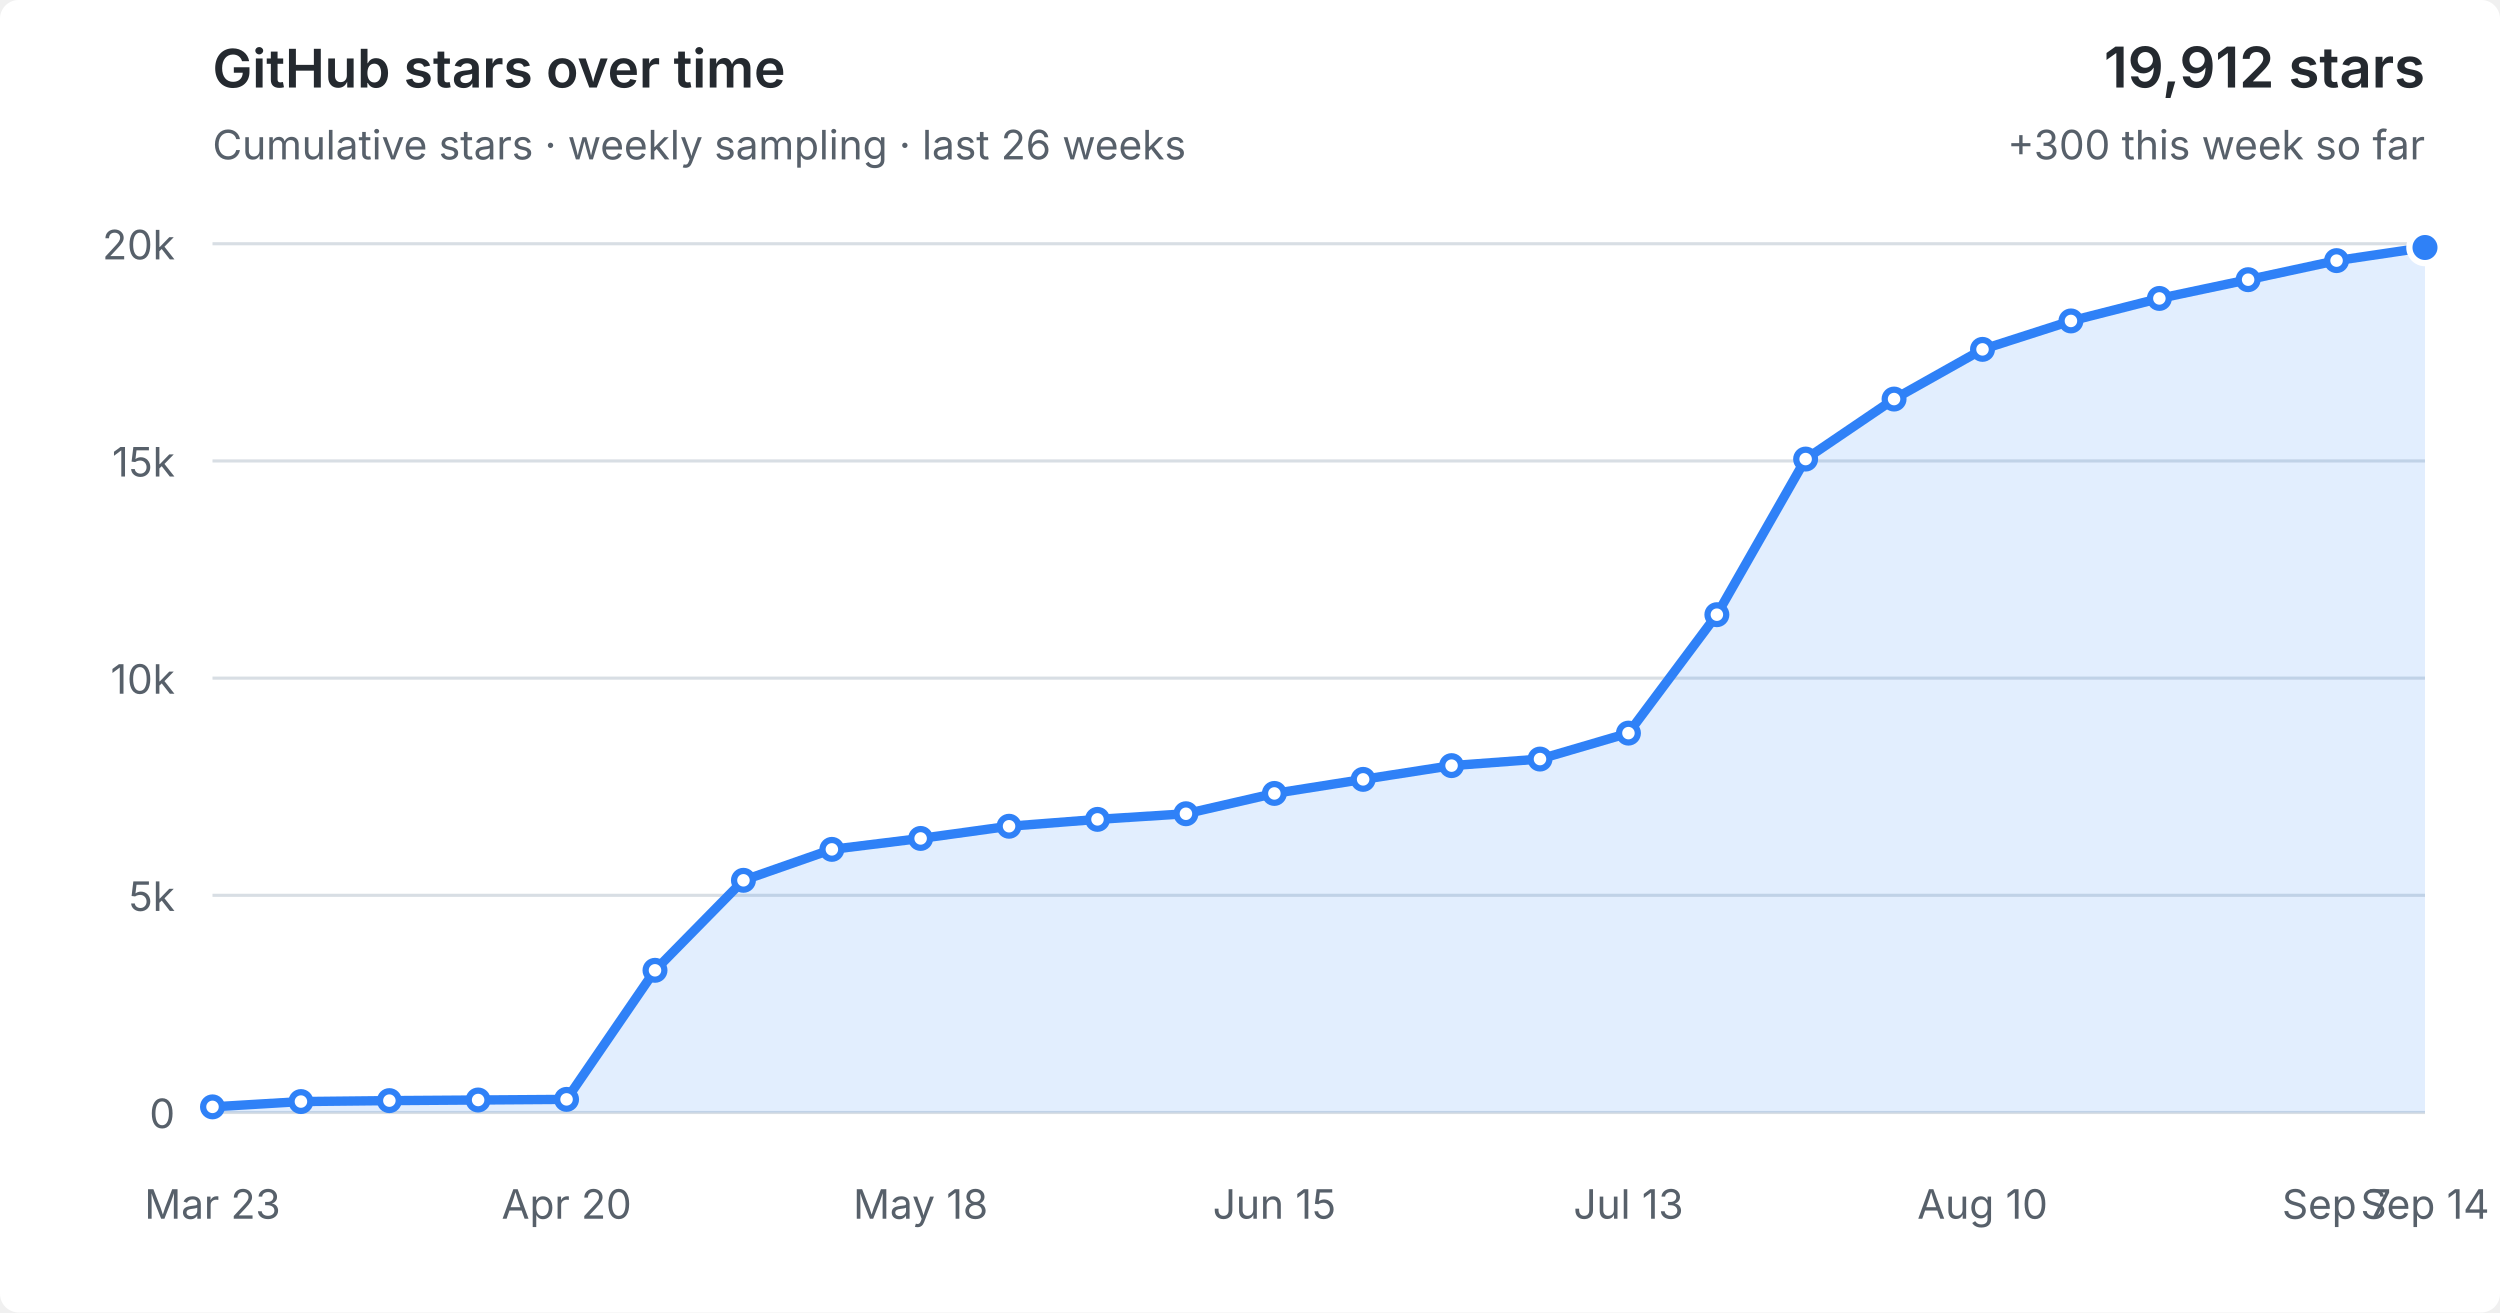
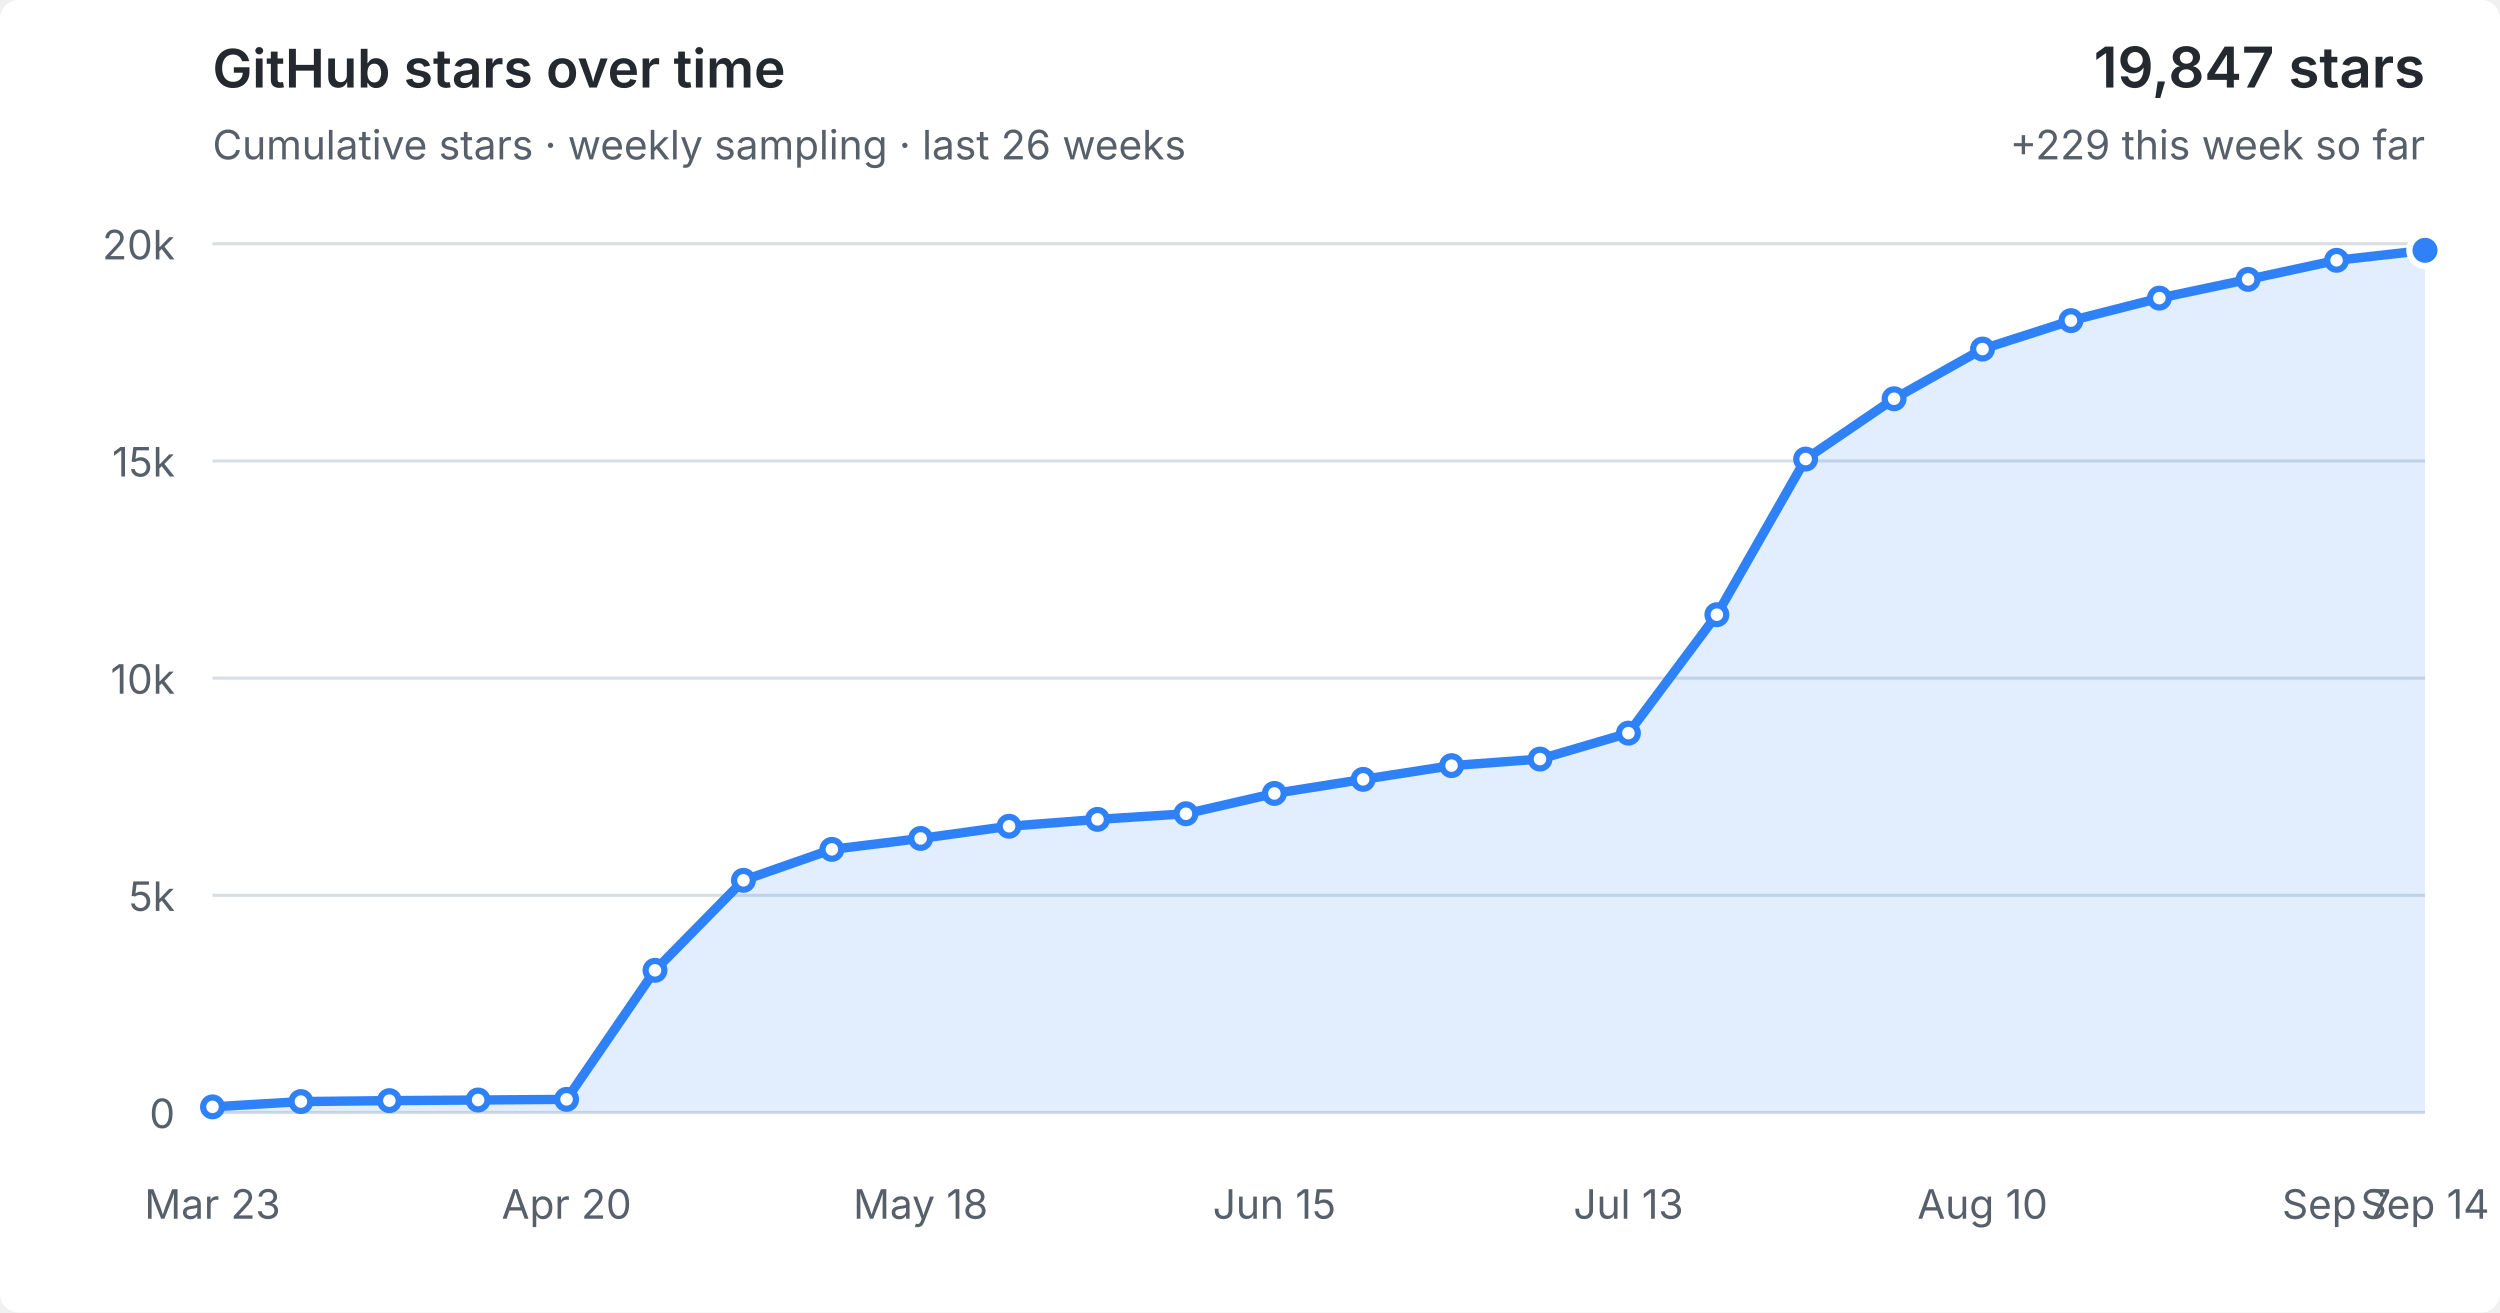
<svg xmlns="http://www.w3.org/2000/svg" viewBox="0 0 800 420" role="img" aria-labelledby="title desc">
  <style>
  :root { color-scheme: light dark; }
  .bg { fill: #fff; } text { fill: #57606a; font: 13px -apple-system,BlinkMacSystemFont,"Segoe UI",sans-serif; }
  .grid { stroke: #d8dee4; stroke-width: 1; }
  .area { fill: #2f81f7; fill-opacity: .14; } .line { fill: none; stroke: #2f81f7; stroke-width: 3; stroke-linejoin: round; stroke-linecap: round; }
  .point { fill: #fff; stroke: #2f81f7; stroke-width: 2; } .point.current { fill: #2f81f7; stroke: #fff; stroke-width: 2; }
  .heading { fill: #24292f; font-size: 17px; font-weight: 600; } .metric { fill: #24292f; font-size: 18px; font-weight: 600; }
  @media (prefers-color-scheme: dark) { .bg { fill: #0d1117; } text { fill: #8b949e; } .grid { stroke: #30363d; } .area { fill: #58a6ff; fill-opacity: .16; } .line { stroke: #58a6ff; } .point { fill: #0d1117; stroke: #58a6ff; } .point.current { fill: #58a6ff; stroke: #0d1117; } .heading,.metric { fill: #f0f6fc; } }
</style>
  <rect class="bg" width="100%" height="100%" rx="6" />
  <text class="heading" x="68" y="28">GitHub stars over time</text>
  <text x="68" y="51">Cumulative stars · weekly sampling · last 26 weeks</text>
-   <text class="metric" x="776" y="28" text-anchor="end">19,912 stars</text>
-   <text x="776" y="51" text-anchor="end">+300 this week so far</text>
+   <text class="metric" x="776" y="28" text-anchor="end">19,847 stars</text>
+   <text x="776" y="51" text-anchor="end">+229 this week so far</text>
  <line x1="68" y1="356.0" x2="776" y2="356.0" class="grid" />
  <text x="56" y="361.0" text-anchor="end">0</text>
  <line x1="68" y1="286.5" x2="776" y2="286.5" class="grid" />
  <text x="56" y="291.5" text-anchor="end">5k</text>
  <line x1="68" y1="217.0" x2="776" y2="217.0" class="grid" />
  <text x="56" y="222.0" text-anchor="end">10k</text>
  <line x1="68" y1="147.5" x2="776" y2="147.5" class="grid" />
  <text x="56" y="152.5" text-anchor="end">15k</text>
  <line x1="68" y1="78.0" x2="776" y2="78.0" class="grid" />
  <text x="56" y="83.0" text-anchor="end">20k</text>
-   <polygon class="area" points="68,356.0 68.0,354.2 96.3,352.5 124.6,352.2 153.0,352.0 181.3,351.8 209.6,310.5 237.9,281.7 266.2,271.8 294.6,268.3 322.9,264.4 351.2,262.2 379.5,260.4 407.8,253.9 436.2,249.4 464.5,245.0 492.8,242.9 521.1,234.6 549.4,196.7 577.8,146.9 606.1,127.7 634.4,111.8 662.7,102.7 691.0,95.5 719.4,89.5 747.7,83.4 776.0,79.2 776,356.0" />
-   <polyline class="line" points="68.0,354.2 96.3,352.5 124.6,352.2 153.0,352.0 181.3,351.8 209.6,310.5 237.9,281.7 266.2,271.8 294.6,268.3 322.9,264.4 351.2,262.2 379.5,260.4 407.8,253.9 436.2,249.4 464.5,245.0 492.8,242.9 521.1,234.6 549.4,196.7 577.8,146.9 606.1,127.7 634.4,111.8 662.7,102.7 691.0,95.5 719.4,89.5 747.7,83.4 776.0,79.2" />
+   <polygon class="area" points="68,356.0 68.0,354.2 96.3,352.5 124.6,352.2 153.0,352.0 181.3,351.8 209.6,310.5 237.9,281.7 266.2,271.8 294.6,268.3 322.9,264.4 351.2,262.2 379.5,260.4 407.8,253.9 436.2,249.4 464.5,245.0 492.8,242.9 521.1,234.6 549.4,196.7 577.8,146.9 606.1,127.6 634.4,111.7 662.7,102.6 691.0,95.4 719.4,89.4 747.7,83.3 776.0,80.1 776,356.0" />
+   <polyline class="line" points="68.0,354.2 96.3,352.5 124.6,352.2 153.0,352.0 181.3,351.8 209.6,310.5 237.9,281.7 266.2,271.8 294.6,268.3 322.9,264.4 351.2,262.2 379.5,260.4 407.8,253.9 436.2,249.4 464.5,245.0 492.8,242.9 521.1,234.6 549.4,196.7 577.8,146.9 606.1,127.6 634.4,111.7 662.7,102.6 691.0,95.4 719.4,89.4 747.7,83.3 776.0,80.1" />
  <circle class="point" cx="68.0" cy="354.2" r="3" />
  <circle class="point" cx="96.3" cy="352.5" r="3" />
  <circle class="point" cx="124.6" cy="352.2" r="3" />
  <circle class="point" cx="153.0" cy="352.0" r="3" />
  <circle class="point" cx="181.3" cy="351.8" r="3" />
  <circle class="point" cx="209.6" cy="310.5" r="3" />
  <circle class="point" cx="237.9" cy="281.7" r="3" />
  <circle class="point" cx="266.2" cy="271.8" r="3" />
  <circle class="point" cx="294.6" cy="268.3" r="3" />
  <circle class="point" cx="322.9" cy="264.4" r="3" />
  <circle class="point" cx="351.2" cy="262.2" r="3" />
  <circle class="point" cx="379.5" cy="260.4" r="3" />
  <circle class="point" cx="407.8" cy="253.9" r="3" />
  <circle class="point" cx="436.2" cy="249.4" r="3" />
  <circle class="point" cx="464.5" cy="245.0" r="3" />
  <circle class="point" cx="492.8" cy="242.9" r="3" />
  <circle class="point" cx="521.1" cy="234.6" r="3" />
  <circle class="point" cx="549.4" cy="196.7" r="3" />
  <circle class="point" cx="577.8" cy="146.9" r="3" />
-   <circle class="point" cx="606.1" cy="127.7" r="3" />
-   <circle class="point" cx="634.4" cy="111.8" r="3" />
-   <circle class="point" cx="662.7" cy="102.7" r="3" />
-   <circle class="point" cx="691.0" cy="95.5" r="3" />
-   <circle class="point" cx="719.4" cy="89.5" r="3" />
-   <circle class="point" cx="747.7" cy="83.4" r="3" />
-   <circle class="point current" cx="776.0" cy="79.2" r="5" />
+   <circle class="point" cx="606.1" cy="127.6" r="3" />
+   <circle class="point" cx="634.4" cy="111.7" r="3" />
+   <circle class="point" cx="662.7" cy="102.6" r="3" />
+   <circle class="point" cx="691.0" cy="95.4" r="3" />
+   <circle class="point" cx="719.4" cy="89.4" r="3" />
+   <circle class="point" cx="747.7" cy="83.3" r="3" />
+   <circle class="point current" cx="776.0" cy="80.1" r="5" />
  <text x="68.0" y="390" text-anchor="middle">Mar 23</text>
  <text x="181.3" y="390" text-anchor="middle">Apr 20</text>
  <text x="294.6" y="390" text-anchor="middle">May 18</text>
  <text x="407.8" y="390" text-anchor="middle">Jun 15</text>
  <text x="521.1" y="390" text-anchor="middle">Jul 13</text>
  <text x="634.4" y="390" text-anchor="middle">Aug 10</text>
  <text x="747.7" y="390" text-anchor="middle">Sep 7</text>
  <text x="776.0" y="390" text-anchor="middle">Sep 14</text>
</svg>
